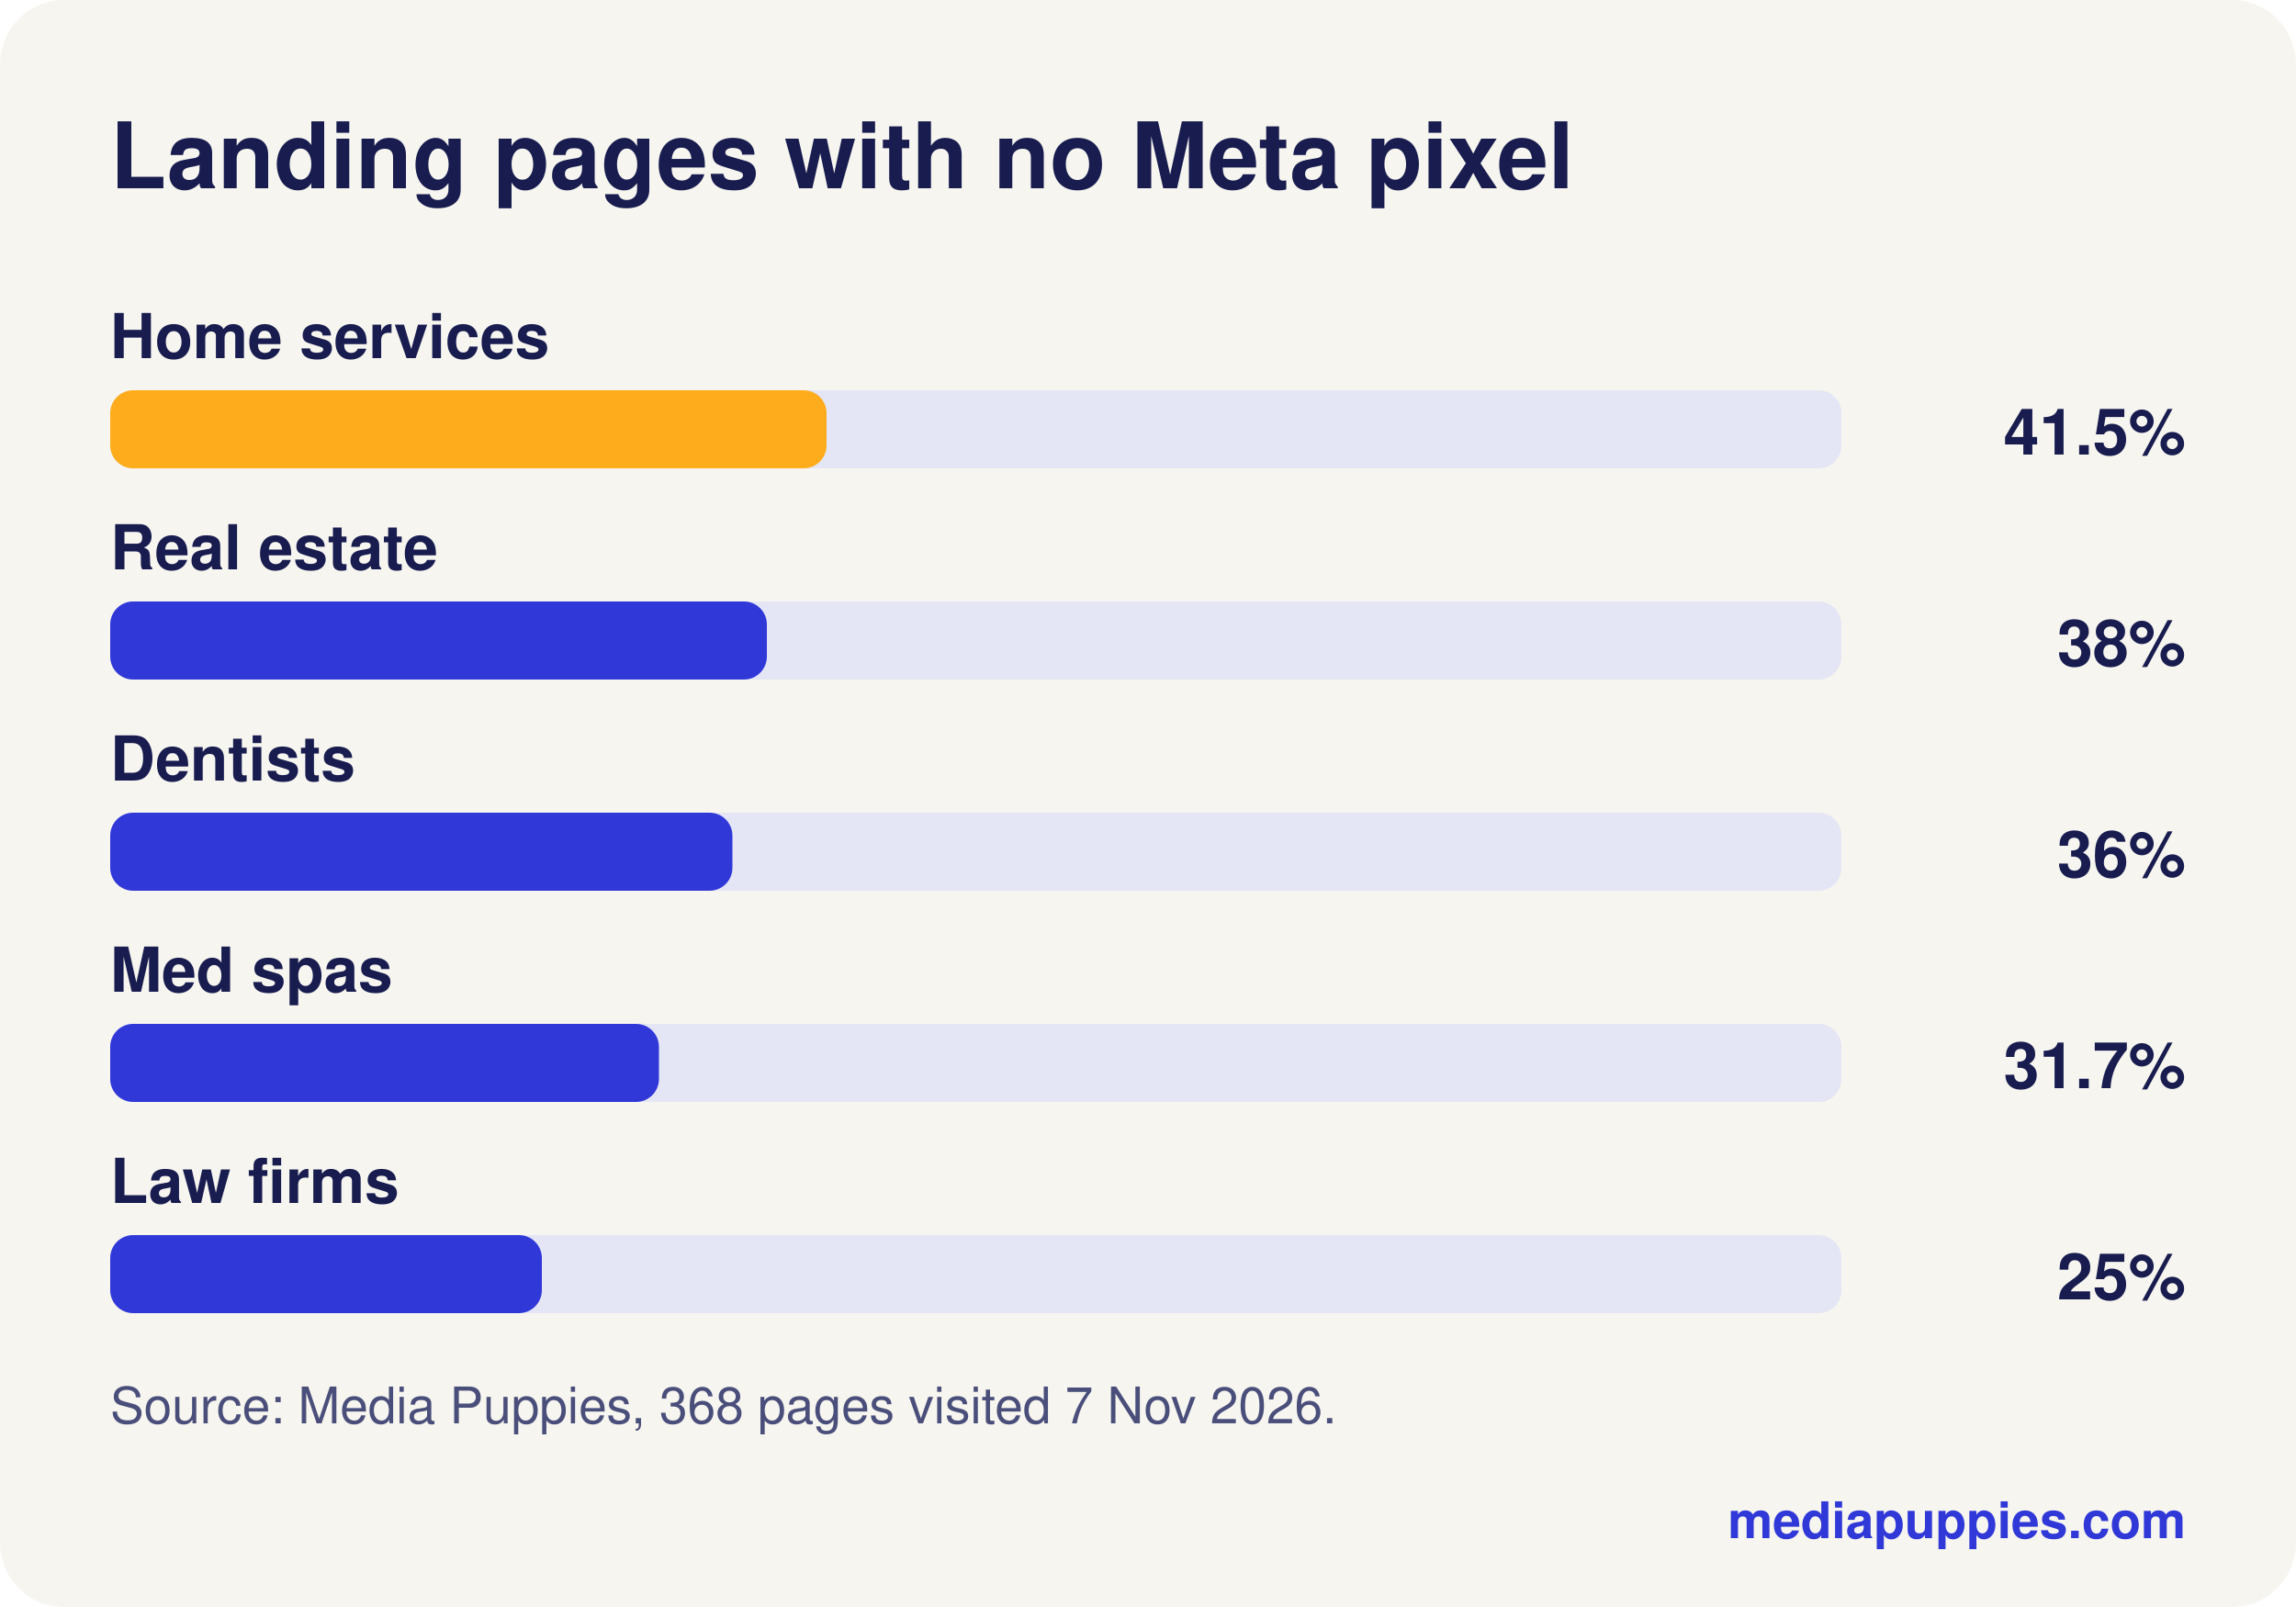
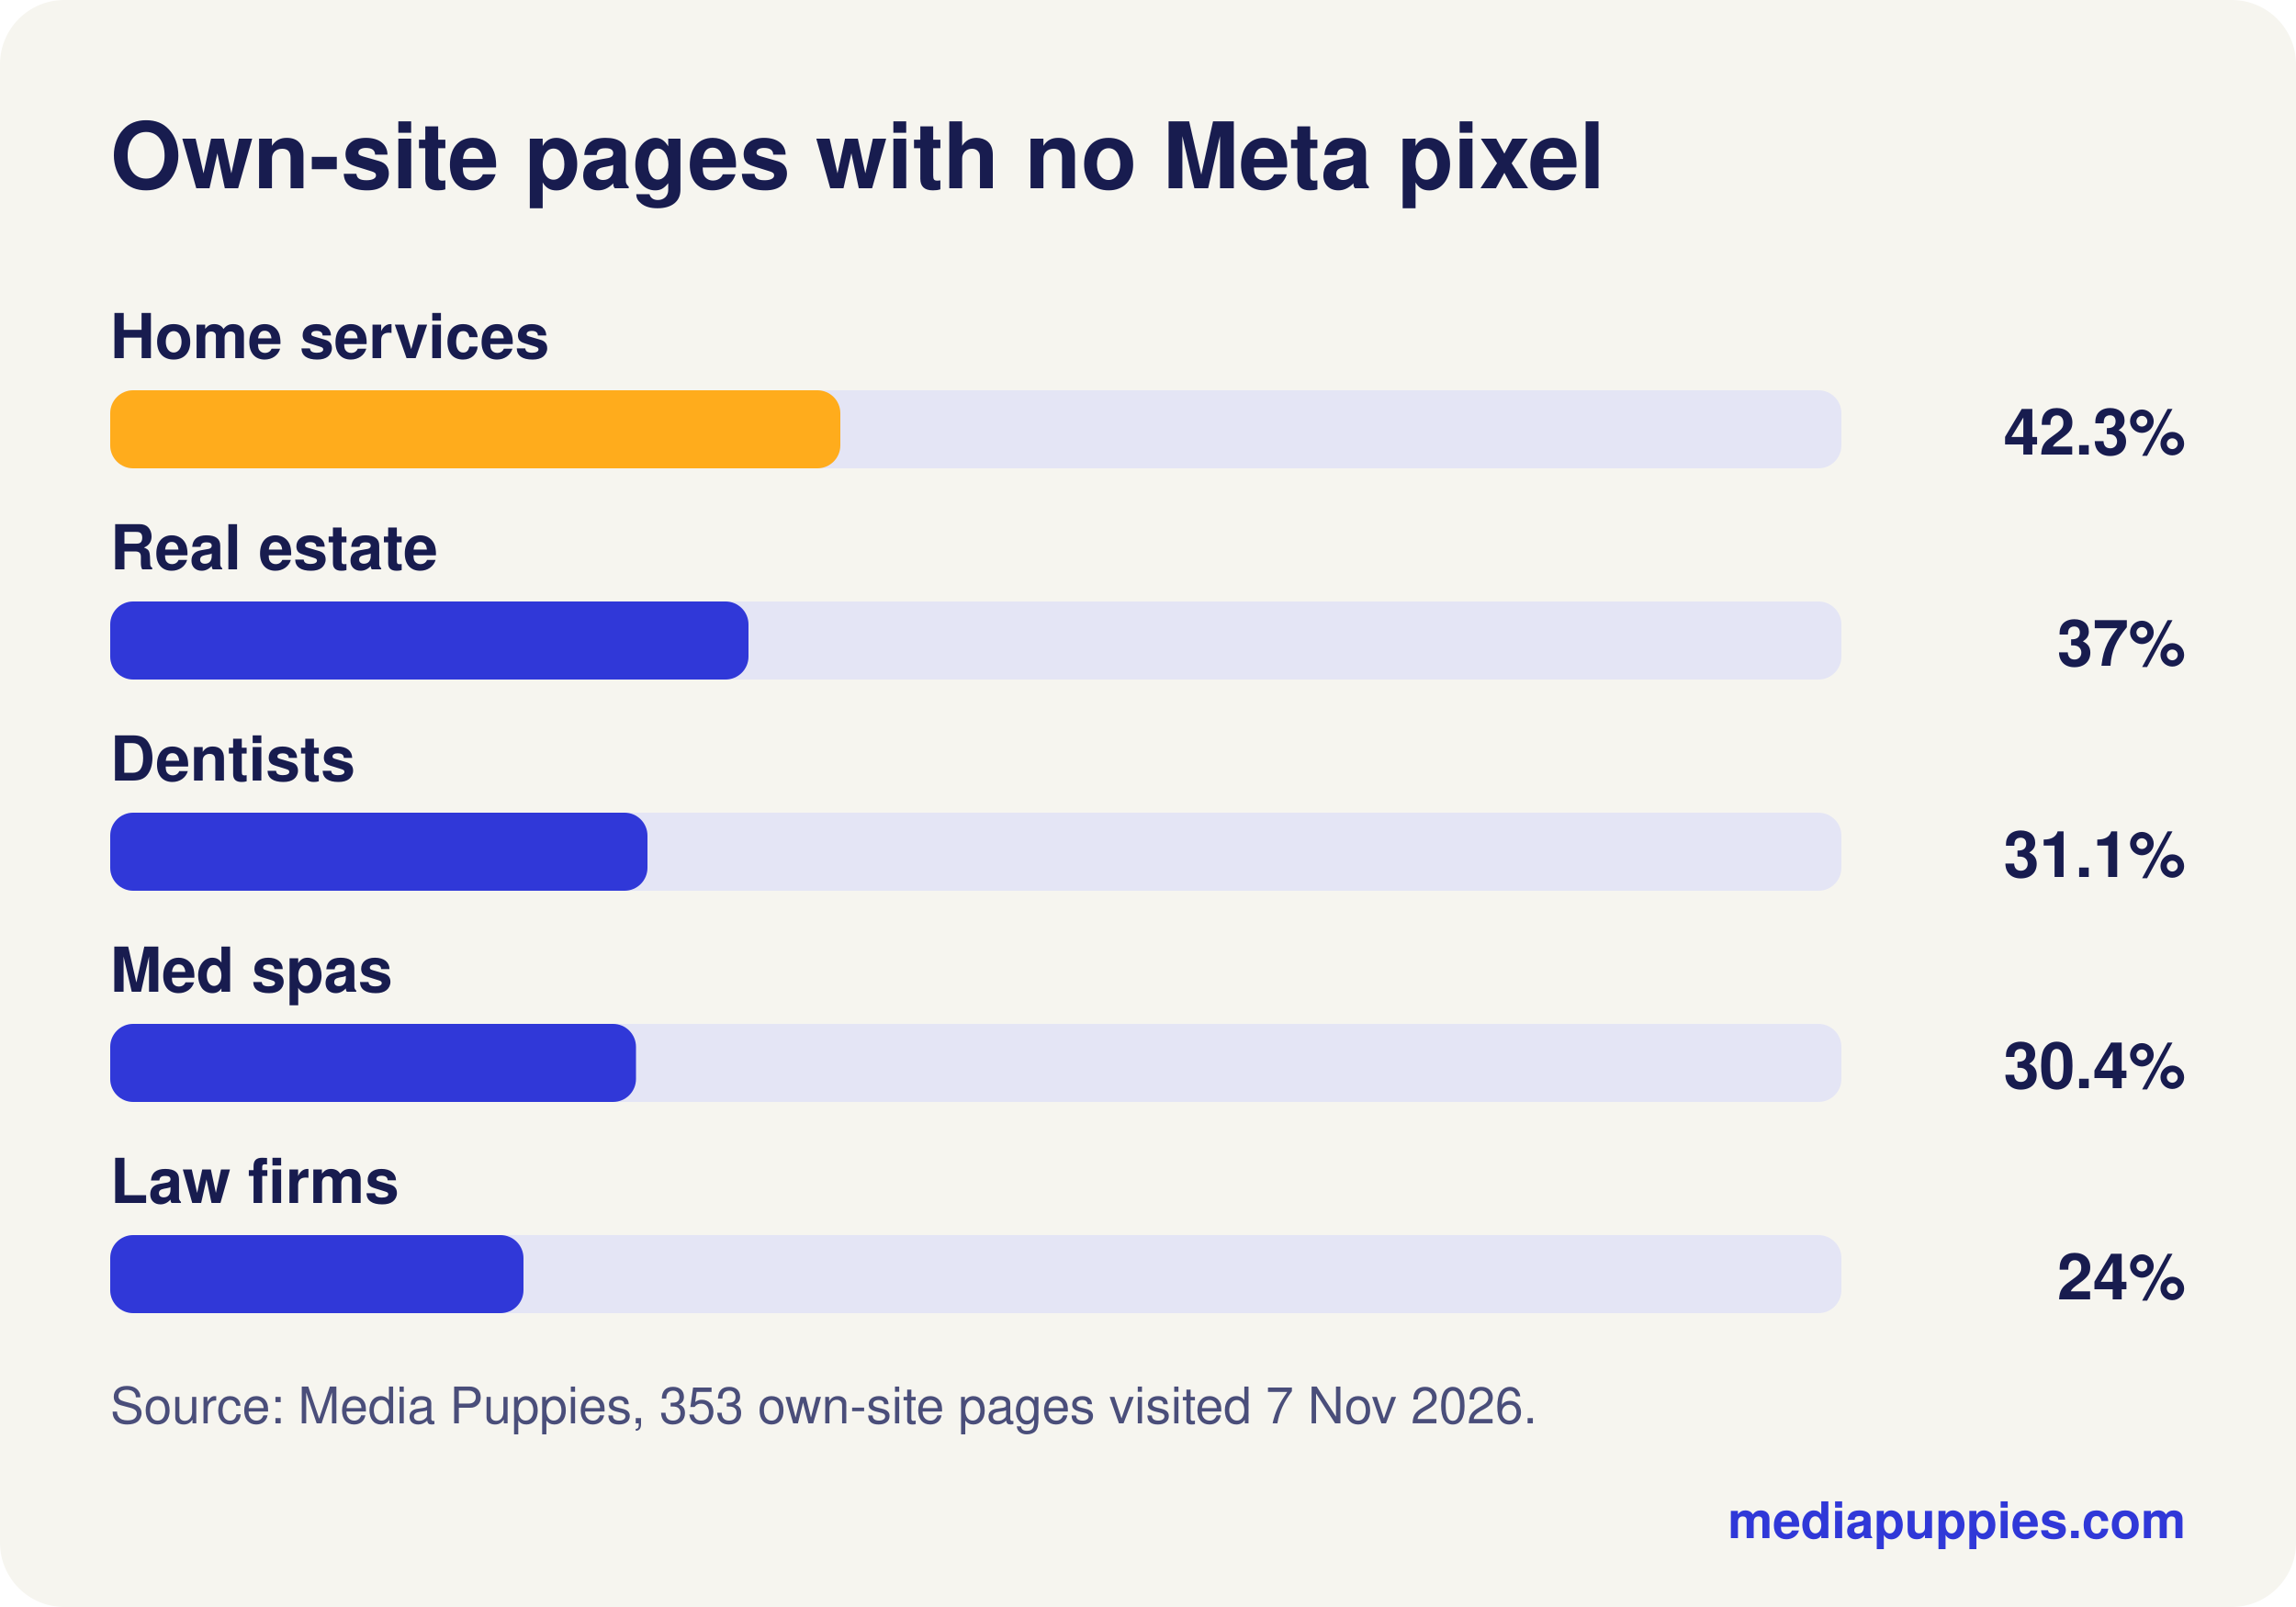
- <svg xmlns="http://www.w3.org/2000/svg" viewBox="0 0 1000 700" role="img" aria-label="Share of ad landing pages with no Meta pixel, by industry">
+ <svg xmlns="http://www.w3.org/2000/svg" viewBox="0 0 1000 700" role="img" aria-label="Share of ad landing pages on advertisers' own sites that loaded no Meta pixel, by industry">
  <rect width="1000" height="700" rx="28" fill="#F6F5EF" />
-   <text x="48" y="82" font-family="Helvetica Neue, Helvetica, Arial, sans-serif" font-size="40" font-weight="700" fill="#181C4F" text-anchor="start">Landing pages with no Meta pixel</text>
+   <text x="48" y="82" font-family="Helvetica Neue, Helvetica, Arial, sans-serif" font-size="40" font-weight="700" fill="#181C4F" text-anchor="start">Own-site pages with no Meta pixel</text>
  <text x="48" y="156" font-family="Helvetica Neue, Helvetica, Arial, sans-serif" font-size="27" font-weight="700" fill="#181C4F" text-anchor="start">Home services</text>
  <rect x="48" y="170" width="754" height="34" rx="10" fill="#E4E5F5" />
-   <rect x="48" y="170" width="312" height="34" rx="10" fill="#FFAC1C" />
-   <text x="952" y="198" font-family="Helvetica Neue, Helvetica, Arial, sans-serif" font-size="28" font-weight="700" fill="#181C4F" text-anchor="end">41.5%</text>
+   <rect x="48" y="170" width="318" height="34" rx="10" fill="#FFAC1C" />
+   <text x="952" y="198" font-family="Helvetica Neue, Helvetica, Arial, sans-serif" font-size="28" font-weight="700" fill="#181C4F" text-anchor="end">42.3%</text>
  <text x="48" y="248" font-family="Helvetica Neue, Helvetica, Arial, sans-serif" font-size="27" font-weight="700" fill="#181C4F" text-anchor="start">Real estate</text>
  <rect x="48" y="262" width="754" height="34" rx="10" fill="#E4E5F5" />
-   <rect x="48" y="262" width="286" height="34" rx="10" fill="#3038D8" />
-   <text x="952" y="290" font-family="Helvetica Neue, Helvetica, Arial, sans-serif" font-size="28" font-weight="700" fill="#181C4F" text-anchor="end">38%</text>
+   <rect x="48" y="262" width="278" height="34" rx="10" fill="#3038D8" />
+   <text x="952" y="290" font-family="Helvetica Neue, Helvetica, Arial, sans-serif" font-size="28" font-weight="700" fill="#181C4F" text-anchor="end">37%</text>
  <text x="48" y="340" font-family="Helvetica Neue, Helvetica, Arial, sans-serif" font-size="27" font-weight="700" fill="#181C4F" text-anchor="start">Dentists</text>
  <rect x="48" y="354" width="754" height="34" rx="10" fill="#E4E5F5" />
-   <rect x="48" y="354" width="271" height="34" rx="10" fill="#3038D8" />
-   <text x="952" y="382" font-family="Helvetica Neue, Helvetica, Arial, sans-serif" font-size="28" font-weight="700" fill="#181C4F" text-anchor="end">36%</text>
+   <rect x="48" y="354" width="234" height="34" rx="10" fill="#3038D8" />
+   <text x="952" y="382" font-family="Helvetica Neue, Helvetica, Arial, sans-serif" font-size="28" font-weight="700" fill="#181C4F" text-anchor="end">31.1%</text>
  <text x="48" y="432" font-family="Helvetica Neue, Helvetica, Arial, sans-serif" font-size="27" font-weight="700" fill="#181C4F" text-anchor="start">Med spas</text>
  <rect x="48" y="446" width="754" height="34" rx="10" fill="#E4E5F5" />
-   <rect x="48" y="446" width="239" height="34" rx="10" fill="#3038D8" />
-   <text x="952" y="474" font-family="Helvetica Neue, Helvetica, Arial, sans-serif" font-size="28" font-weight="700" fill="#181C4F" text-anchor="end">31.7%</text>
+   <rect x="48" y="446" width="229" height="34" rx="10" fill="#3038D8" />
+   <text x="952" y="474" font-family="Helvetica Neue, Helvetica, Arial, sans-serif" font-size="28" font-weight="700" fill="#181C4F" text-anchor="end">30.4%</text>
  <text x="48" y="524" font-family="Helvetica Neue, Helvetica, Arial, sans-serif" font-size="27" font-weight="700" fill="#181C4F" text-anchor="start">Law firms</text>
  <rect x="48" y="538" width="754" height="34" rx="10" fill="#E4E5F5" />
-   <rect x="48" y="538" width="188" height="34" rx="10" fill="#3038D8" />
-   <text x="952" y="566" font-family="Helvetica Neue, Helvetica, Arial, sans-serif" font-size="28" font-weight="700" fill="#181C4F" text-anchor="end">25%</text>
-   <text x="48" y="620" font-family="Helvetica Neue, Helvetica, Arial, sans-serif" font-size="22" font-weight="400" fill="#4A4E7A" text-anchor="start">Source: Media Puppies, 368 pages visited 7 Nov 2026.</text>
+   <rect x="48" y="538" width="180" height="34" rx="10" fill="#3038D8" />
+   <text x="952" y="566" font-family="Helvetica Neue, Helvetica, Arial, sans-serif" font-size="28" font-weight="700" fill="#181C4F" text-anchor="end">24%</text>
+   <text x="48" y="620" font-family="Helvetica Neue, Helvetica, Arial, sans-serif" font-size="22" font-weight="400" fill="#4A4E7A" text-anchor="start">Source: Media Puppies, 353 own-site pages visited 7 Nov 2026.</text>
  <text x="952" y="670" font-family="Helvetica Neue, Helvetica, Arial, sans-serif" font-size="22" font-weight="700" fill="#3038D8" text-anchor="end">mediapuppies.com</text>
</svg>
